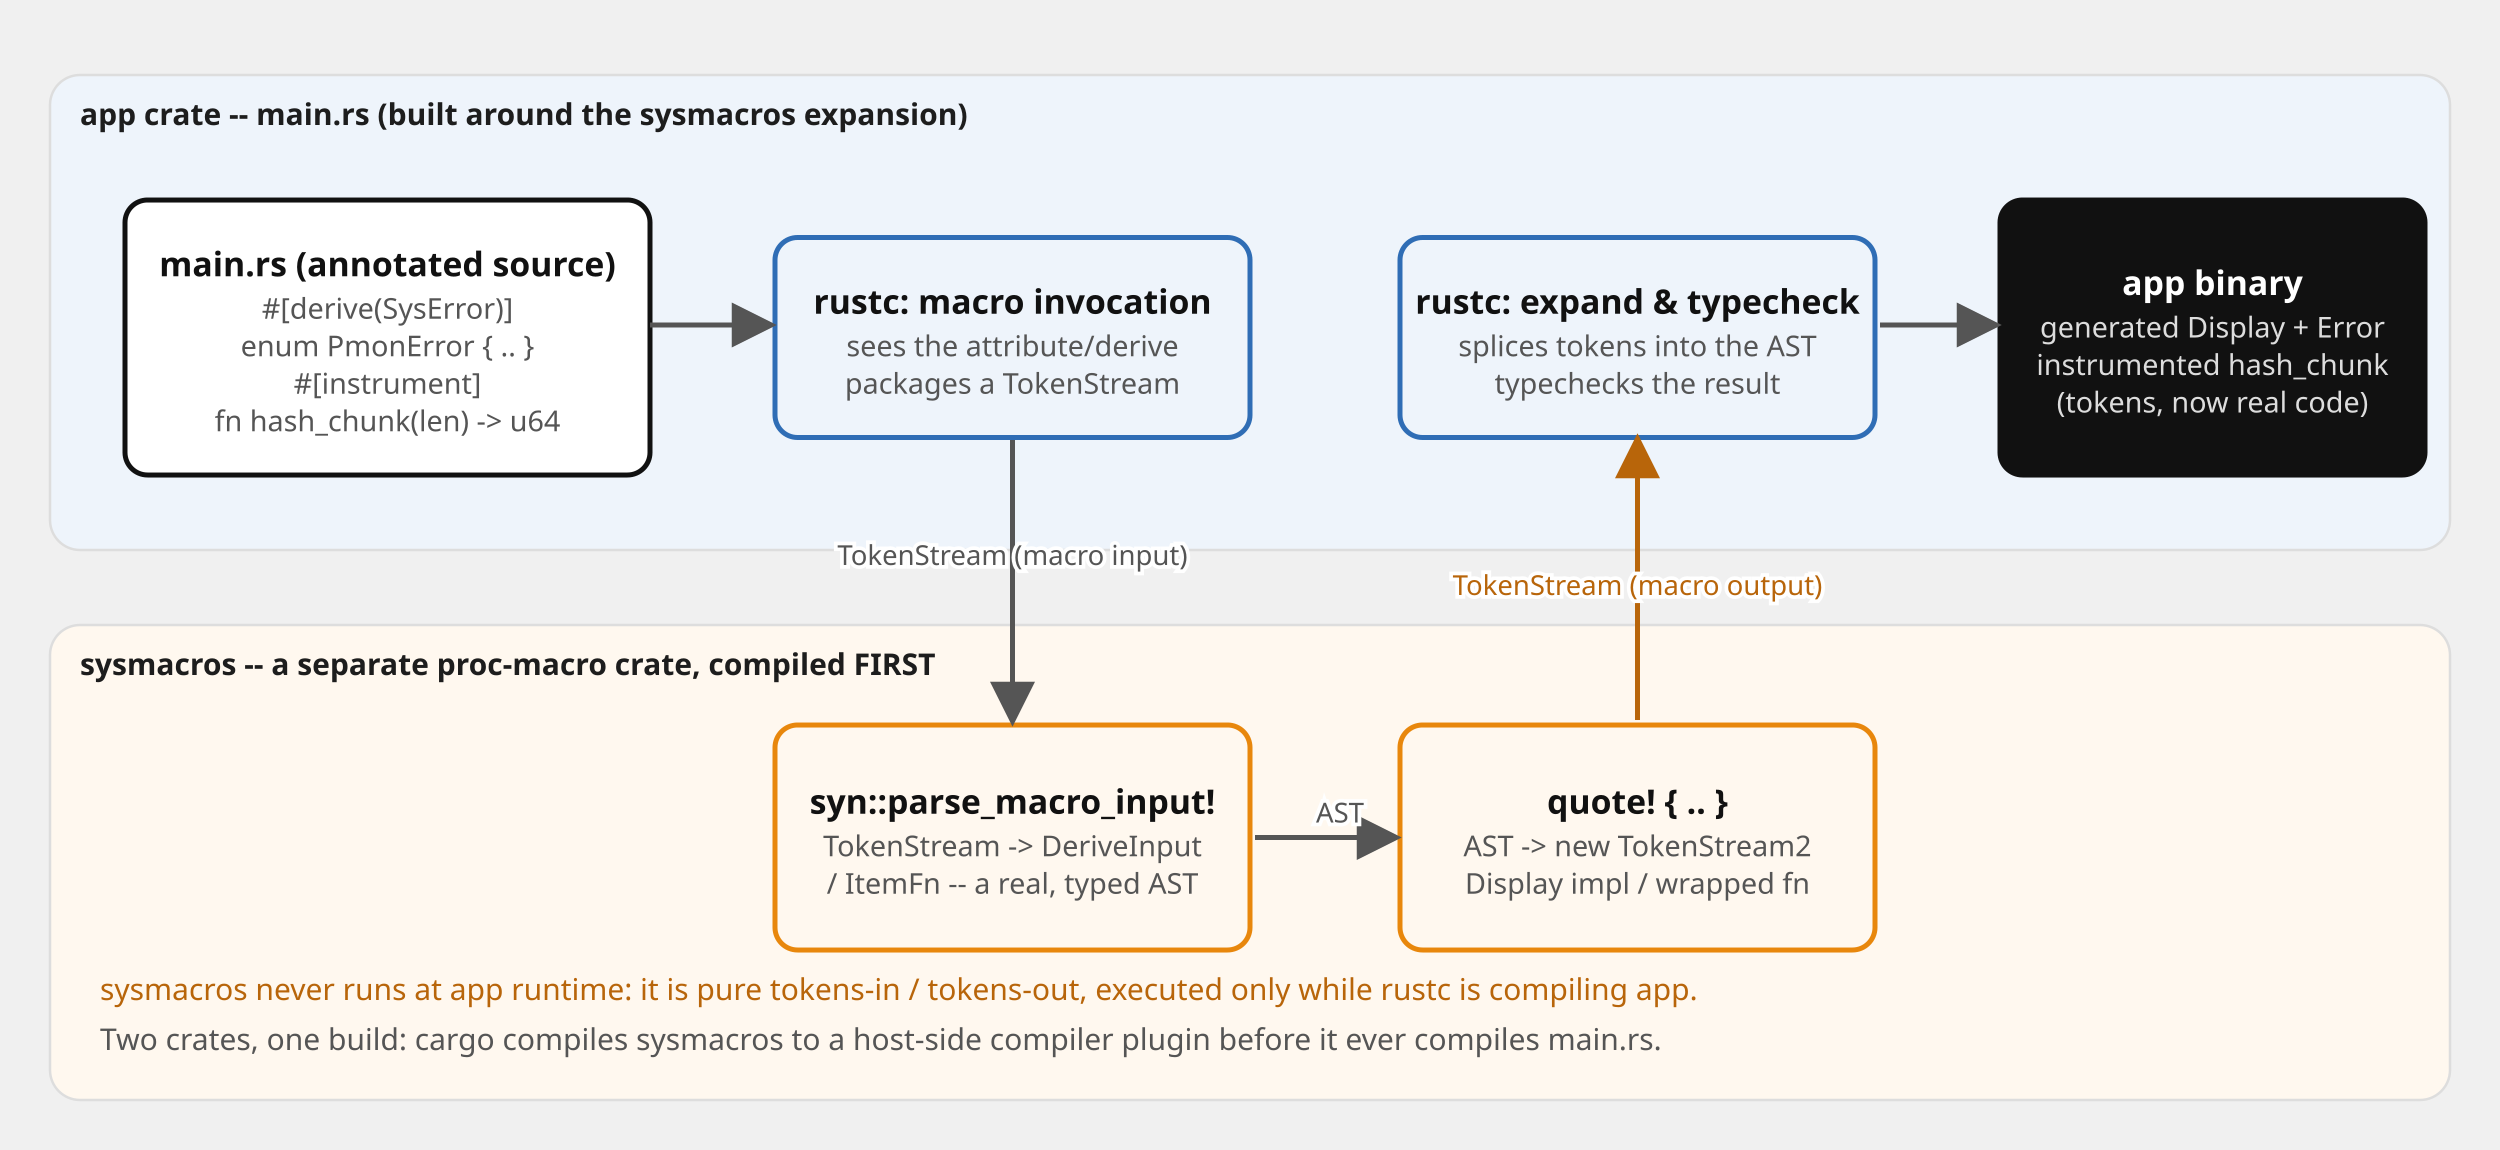
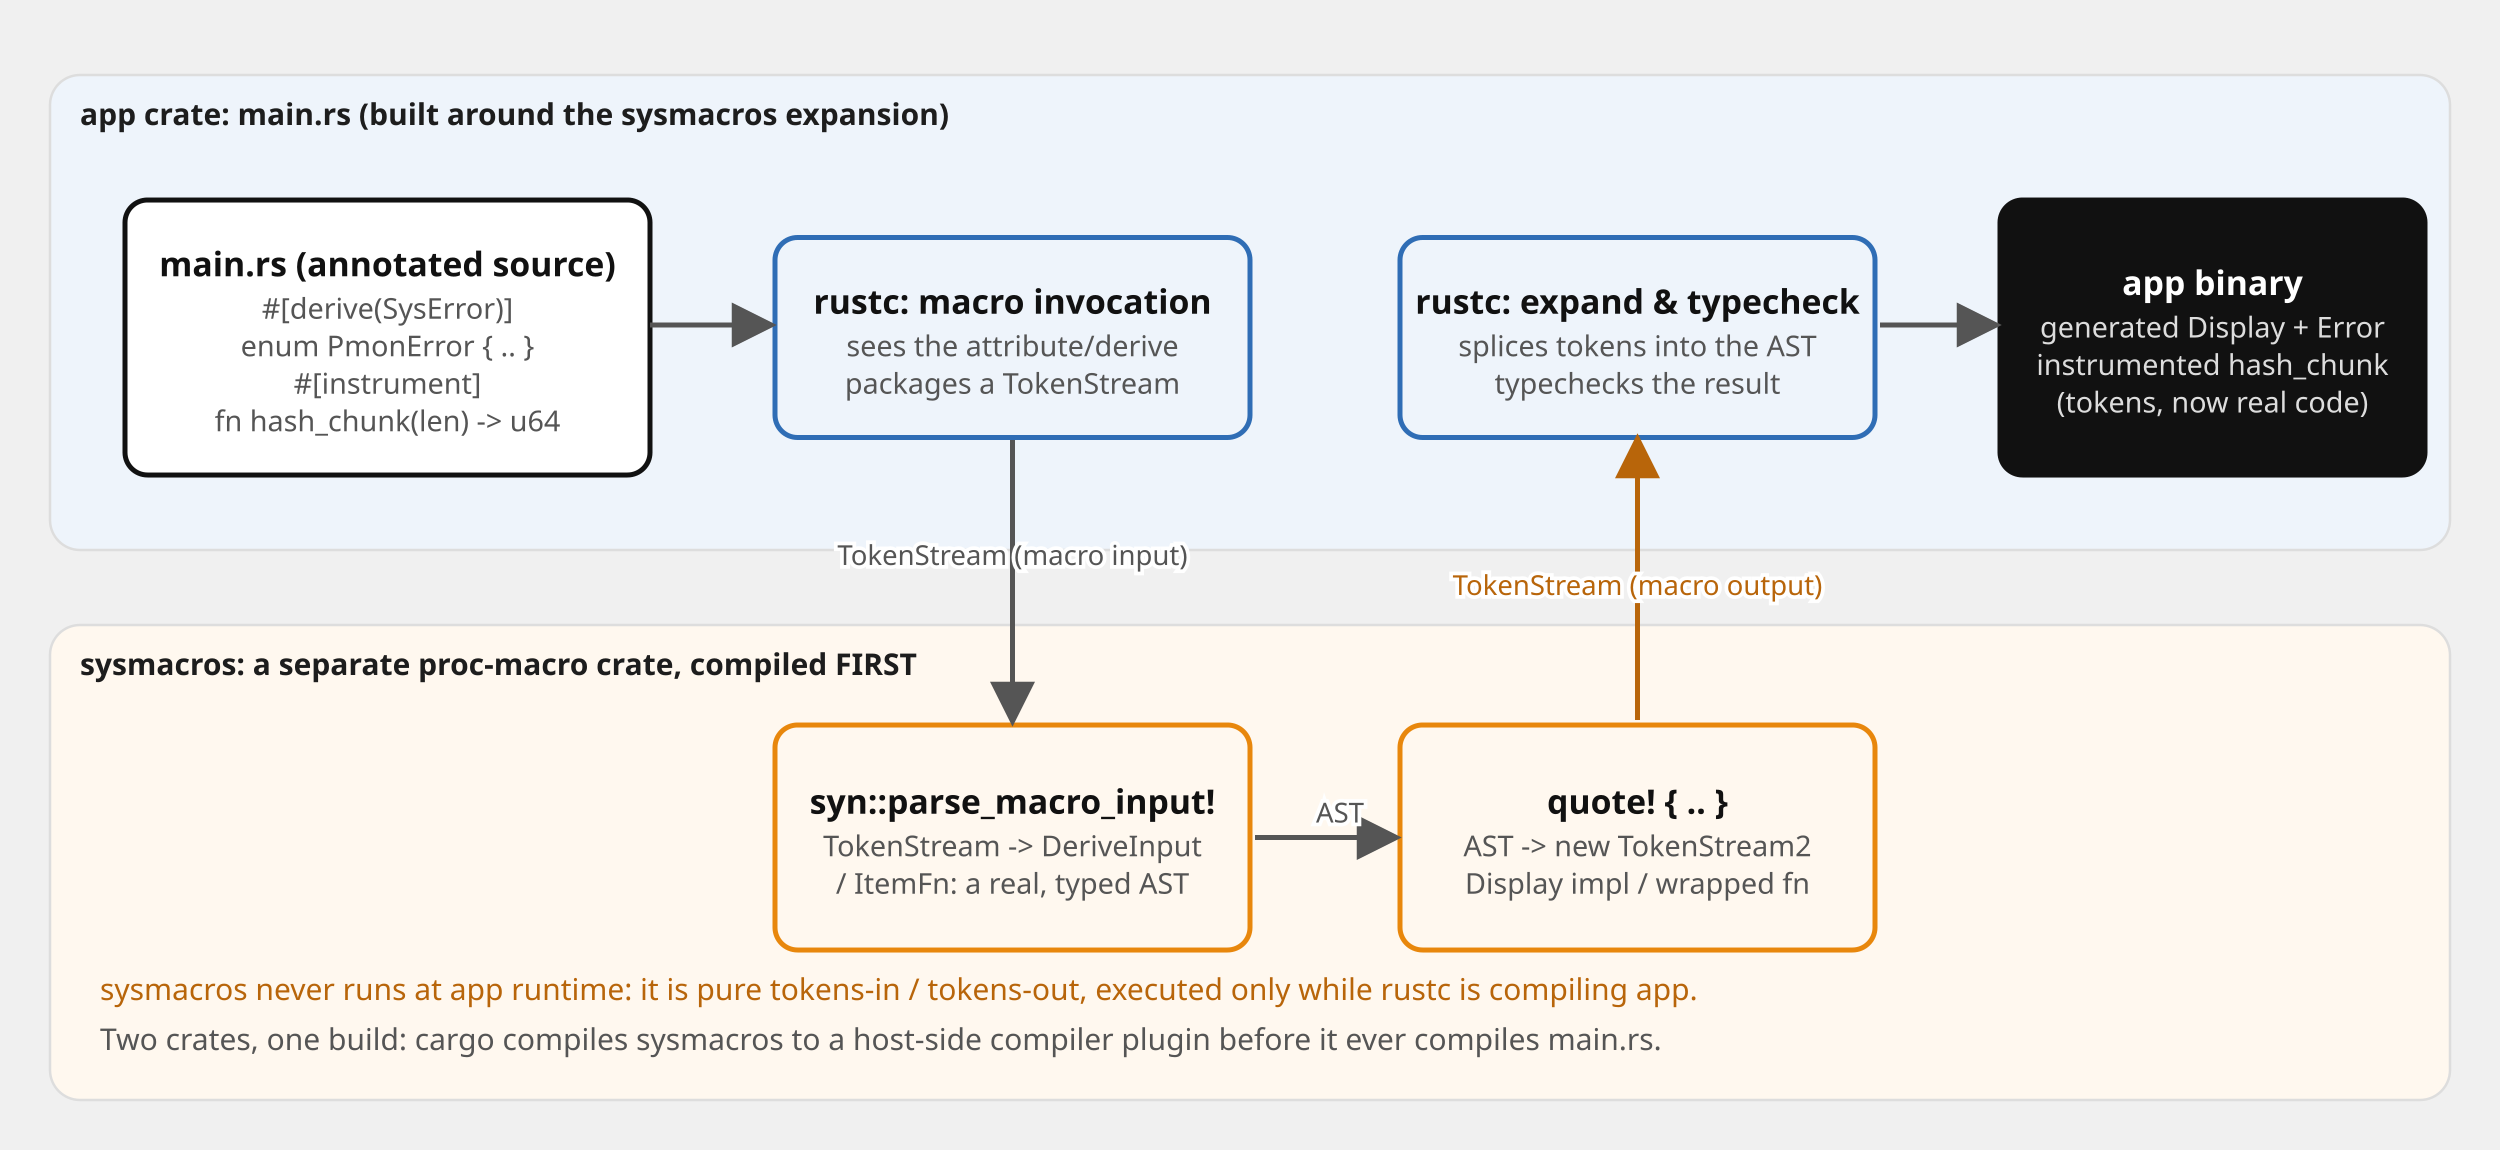
<svg xmlns="http://www.w3.org/2000/svg" viewBox="0 0 1000 460" font-family="'Red Hat Text', system-ui, sans-serif" role="img">
  <defs>
    <marker id="a" viewBox="0 0 10 10" refX="8.5" refY="5" markerWidth="9" markerHeight="9" orient="auto-start-reverse">
      <path d="M0,0 L10,5 L0,10 z" fill="#555" />
    </marker>
    <marker id="am" viewBox="0 0 10 10" refX="8.5" refY="5" markerWidth="9" markerHeight="9" orient="auto-start-reverse">
      <path d="M0,0 L10,5 L0,10 z" fill="#b8650a" />
    </marker>
  </defs>
  <rect x="20" y="30" width="960" height="190" rx="12" fill="#eef4fb" stroke="#ddd" />
-   <text x="32" y="50" font-size="12" font-weight="700" fill="#1d1d1d">app crate -- main.rs (built around the sysmacros expansion)</text>
+   <text x="32" y="50" font-size="12" font-weight="700" fill="#1d1d1d">app crate: main.rs (built around the sysmacros expansion)</text>
  <rect x="20" y="250" width="960" height="190" rx="12" fill="#fff8ef" stroke="#ddd" />
-   <text x="32" y="270" font-size="12" font-weight="700" fill="#1d1d1d">sysmacros -- a separate proc-macro crate, compiled FIRST</text>
+   <text x="32" y="270" font-size="12" font-weight="700" fill="#1d1d1d">sysmacros: a separate proc-macro crate, compiled FIRST</text>
  <rect x="50" y="80" width="210" height="110" rx="9" fill="#ffffff" stroke="#111111" stroke-width="2" />
  <text x="155.0" y="110.5" font-size="13.5" font-weight="700" fill="#111111" text-anchor="middle">main.rs (annotated source)</text>
  <text x="155.0" y="127.5" font-size="11.5" fill="#555555" text-anchor="middle">#[derive(SysError)]</text>
  <text x="155.0" y="142.5" font-size="11.5" fill="#555555" text-anchor="middle">enum PmonError { .. }</text>
  <text x="155.0" y="157.5" font-size="11.5" fill="#555555" text-anchor="middle">#[instrument]</text>
  <text x="155.0" y="172.5" font-size="11.5" fill="#555555" text-anchor="middle">fn hash_chunk(len) -&gt; u64</text>
  <rect x="310" y="95" width="190" height="80" rx="9" fill="#eef4fb" stroke="#2f6db5" stroke-width="2" />
  <text x="405.0" y="125.5" font-size="13.5" font-weight="700" fill="#111111" text-anchor="middle">rustc: macro invocation</text>
  <text x="405.0" y="142.5" font-size="11.5" fill="#555555" text-anchor="middle">sees the attribute/derive</text>
  <text x="405.0" y="157.5" font-size="11.5" fill="#555555" text-anchor="middle">packages a TokenStream</text>
  <rect x="560" y="95" width="190" height="80" rx="9" fill="#eef4fb" stroke="#2f6db5" stroke-width="2" />
  <text x="655.0" y="125.5" font-size="13.5" font-weight="700" fill="#111111" text-anchor="middle">rustc: expand &amp; typecheck</text>
  <text x="655.0" y="142.5" font-size="11.5" fill="#555555" text-anchor="middle">splices tokens into the AST</text>
  <text x="655.0" y="157.5" font-size="11.5" fill="#555555" text-anchor="middle">typechecks the result</text>
  <rect x="800" y="80" width="170" height="110" rx="9" fill="#111111" stroke="#111111" stroke-width="2" />
  <text x="885.0" y="118.0" font-size="13.5" font-weight="700" fill="#ffffff" text-anchor="middle">app binary</text>
  <text x="885.0" y="135.0" font-size="11.5" fill="#dddddd" text-anchor="middle">generated Display + Error</text>
  <text x="885.0" y="150.0" font-size="11.5" fill="#dddddd" text-anchor="middle">instrumented hash_chunk</text>
  <text x="885.0" y="165.0" font-size="11.5" fill="#dddddd" text-anchor="middle">(tokens, now real code)</text>
  <rect x="310" y="290" width="190" height="90" rx="9" fill="#fff8ef" stroke="#e8870c" stroke-width="2" />
  <text x="405.0" y="325.5" font-size="13.5" font-weight="700" fill="#111111" text-anchor="middle">syn::parse_macro_input!</text>
  <text x="405.0" y="342.5" font-size="11.5" fill="#555555" text-anchor="middle">TokenStream -&gt; DeriveInput</text>
-   <text x="405.0" y="357.5" font-size="11.5" fill="#555555" text-anchor="middle">/ ItemFn -- a real, typed AST</text>
+   <text x="405.0" y="357.5" font-size="11.5" fill="#555555" text-anchor="middle">/ ItemFn: a real, typed AST</text>
  <rect x="560" y="290" width="190" height="90" rx="9" fill="#fff8ef" stroke="#e8870c" stroke-width="2" />
  <text x="655.0" y="325.5" font-size="13.5" font-weight="700" fill="#111111" text-anchor="middle">quote! { .. }</text>
  <text x="655.0" y="342.5" font-size="11.5" fill="#555555" text-anchor="middle">AST -&gt; new TokenStream2</text>
  <text x="655.0" y="357.5" font-size="11.5" fill="#555555" text-anchor="middle">Display impl / wrapped fn</text>
  <path d="M260,130 L308,130" fill="none" stroke="#555" stroke-width="2" marker-end="url(#a)" />
  <path d="M405,176 L405,288" fill="none" stroke="#555" stroke-width="2" marker-end="url(#a)" />
  <text x="405.0" y="226.0" font-size="11" fill="#ffffff" stroke="#ffffff" stroke-width="3" paint-order="stroke" text-anchor="middle">TokenStream (macro input)</text>
  <text x="405.0" y="226.0" font-size="11" fill="#555" text-anchor="middle">TokenStream (macro input)</text>
  <path d="M502,335 L558,335" fill="none" stroke="#555" stroke-width="2" marker-end="url(#a)" />
  <text x="536.0" y="329.0" font-size="11" fill="#ffffff" stroke="#ffffff" stroke-width="3" paint-order="stroke" text-anchor="middle">AST</text>
  <text x="536.0" y="329.0" font-size="11" fill="#555" text-anchor="middle">AST</text>
  <path d="M655,288 L655,176" fill="none" stroke="#b8650a" stroke-width="2" marker-end="url(#am)" />
  <text x="655.0" y="238.0" font-size="11" fill="#ffffff" stroke="#ffffff" stroke-width="3" paint-order="stroke" text-anchor="middle">TokenStream (macro output)</text>
  <text x="655.0" y="238.0" font-size="11" fill="#b8650a" text-anchor="middle">TokenStream (macro output)</text>
  <path d="M752,130 L798,130" fill="none" stroke="#555" stroke-width="2" marker-end="url(#a)" />
  <text x="40" y="400" font-size="12" fill="#b8650a" text-anchor="start">sysmacros never runs at app runtime: it is pure tokens-in / tokens-out, executed only while rustc is compiling app.</text>
  <text x="40" y="420" font-size="12" fill="#555555" text-anchor="start">Two crates, one build: cargo compiles sysmacros to a host-side compiler plugin before it ever compiles main.rs.</text>
</svg>
